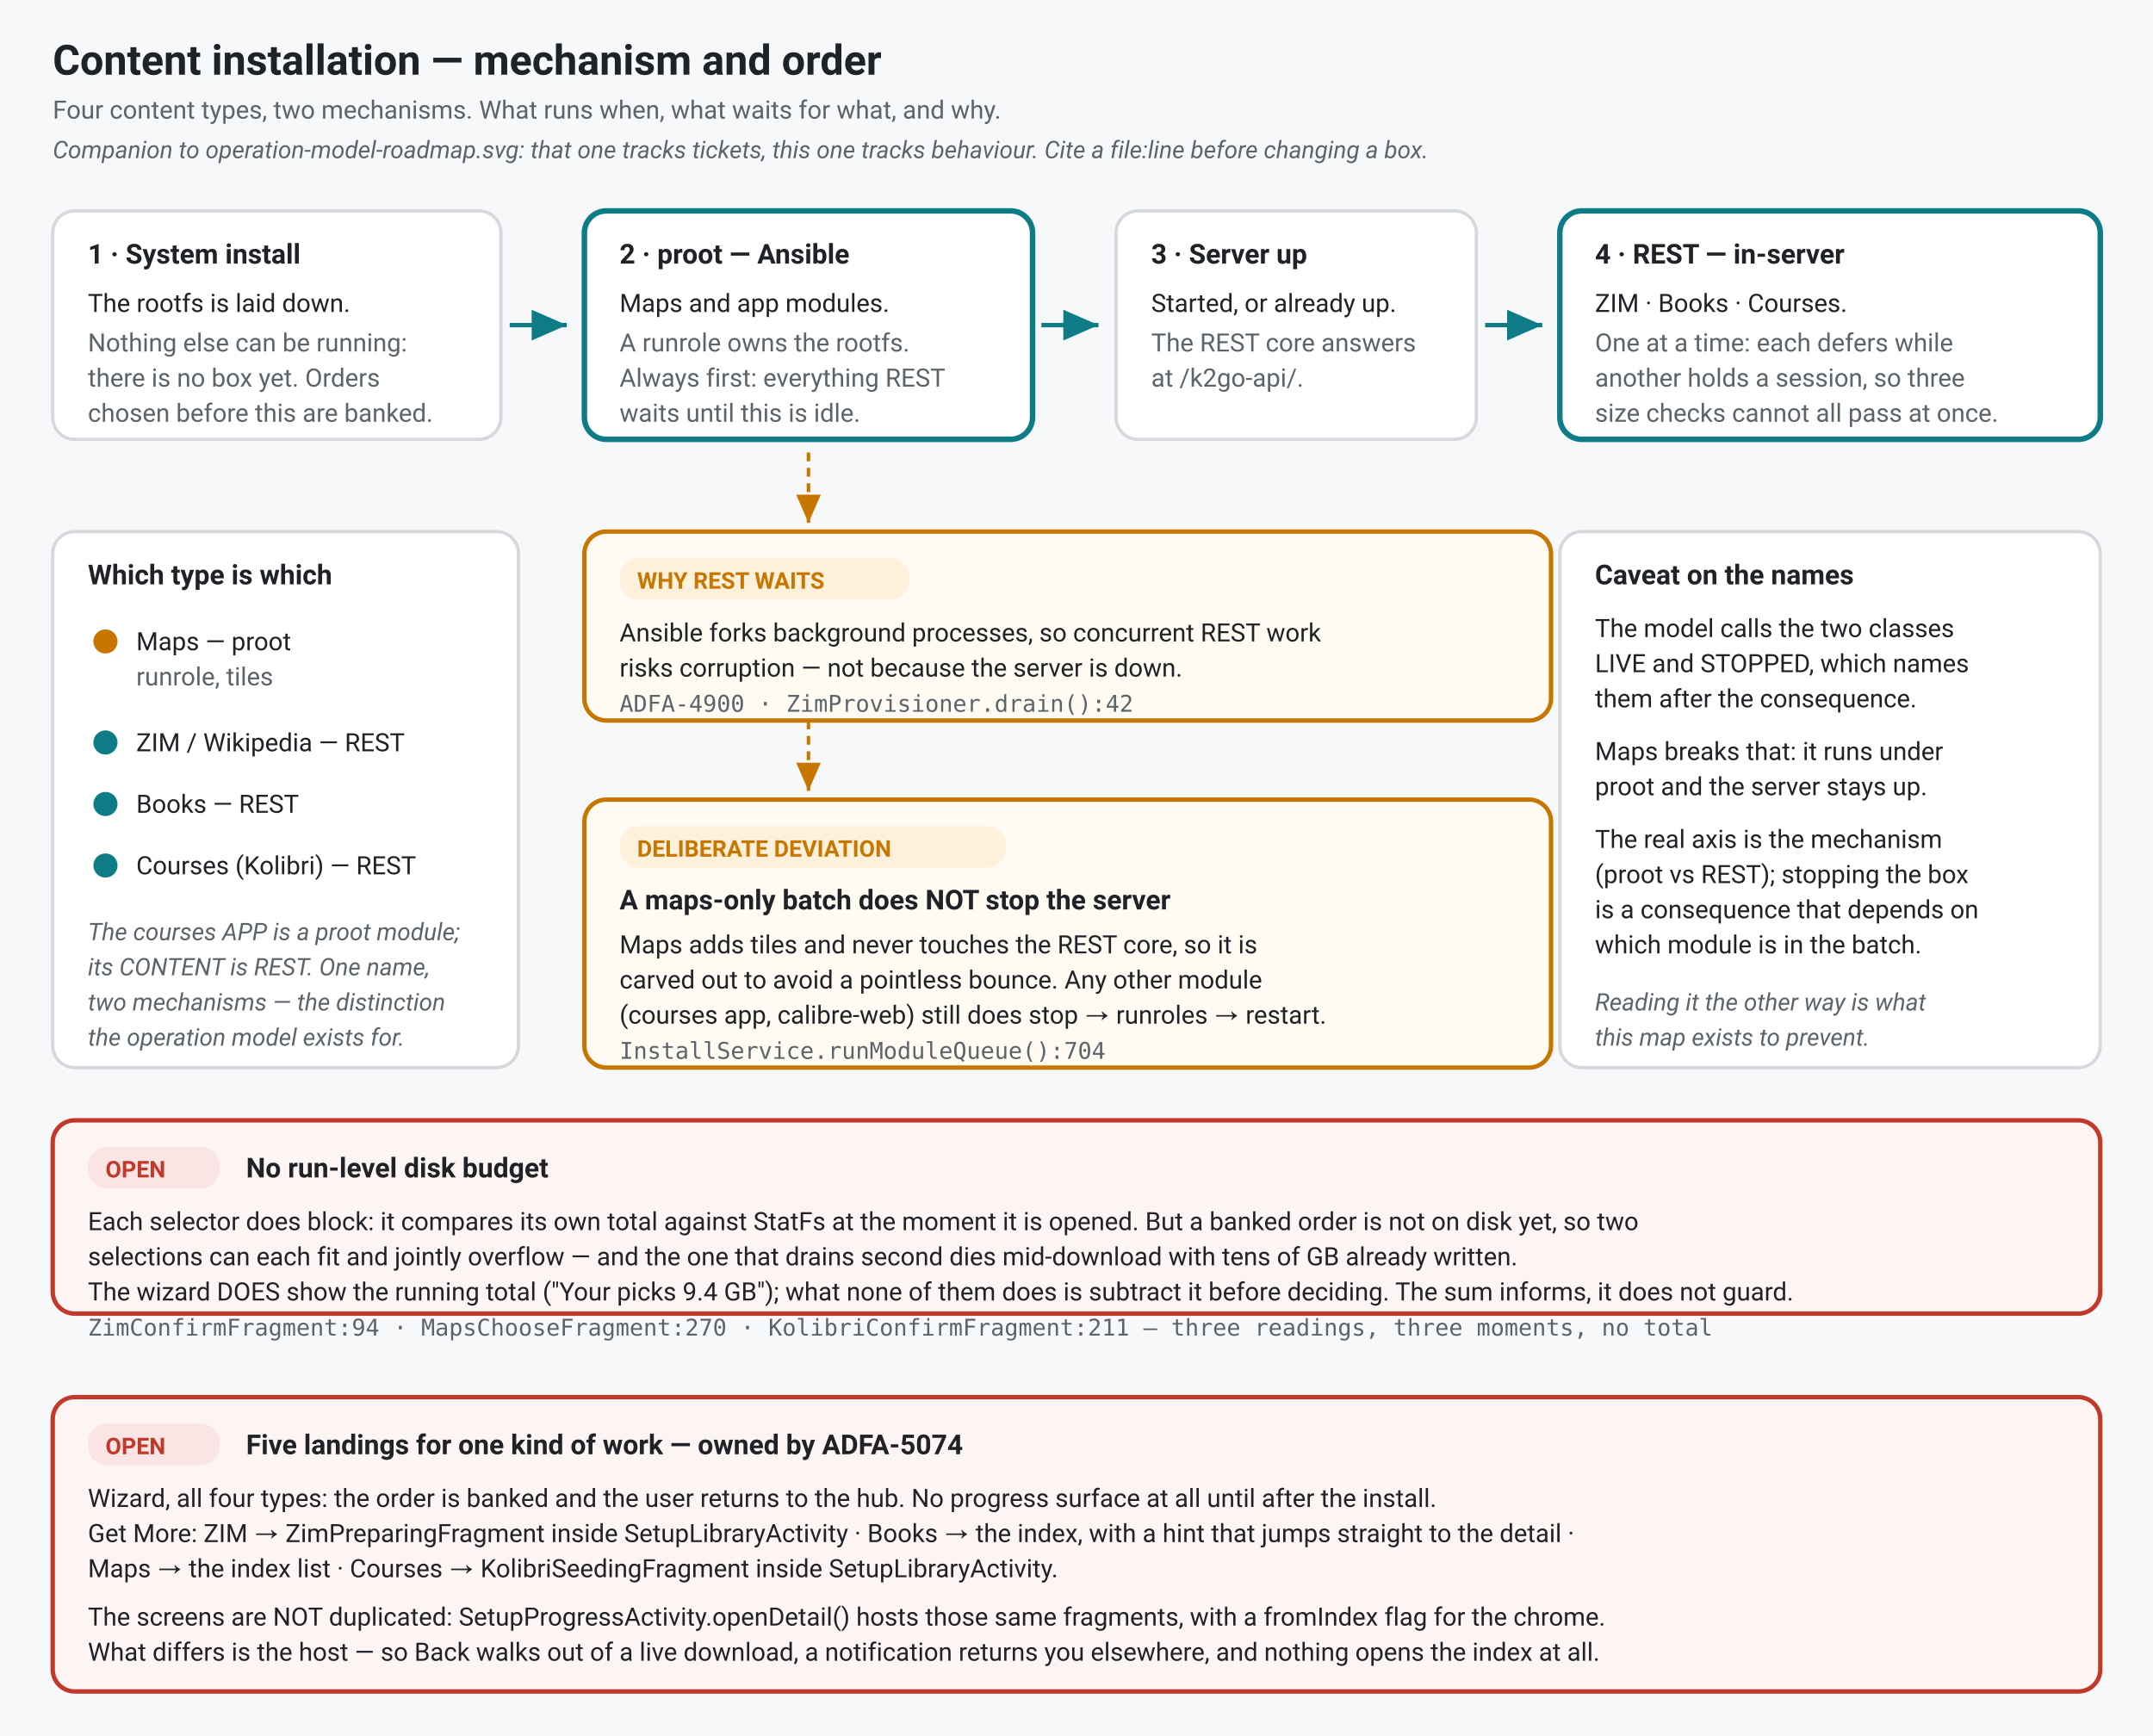
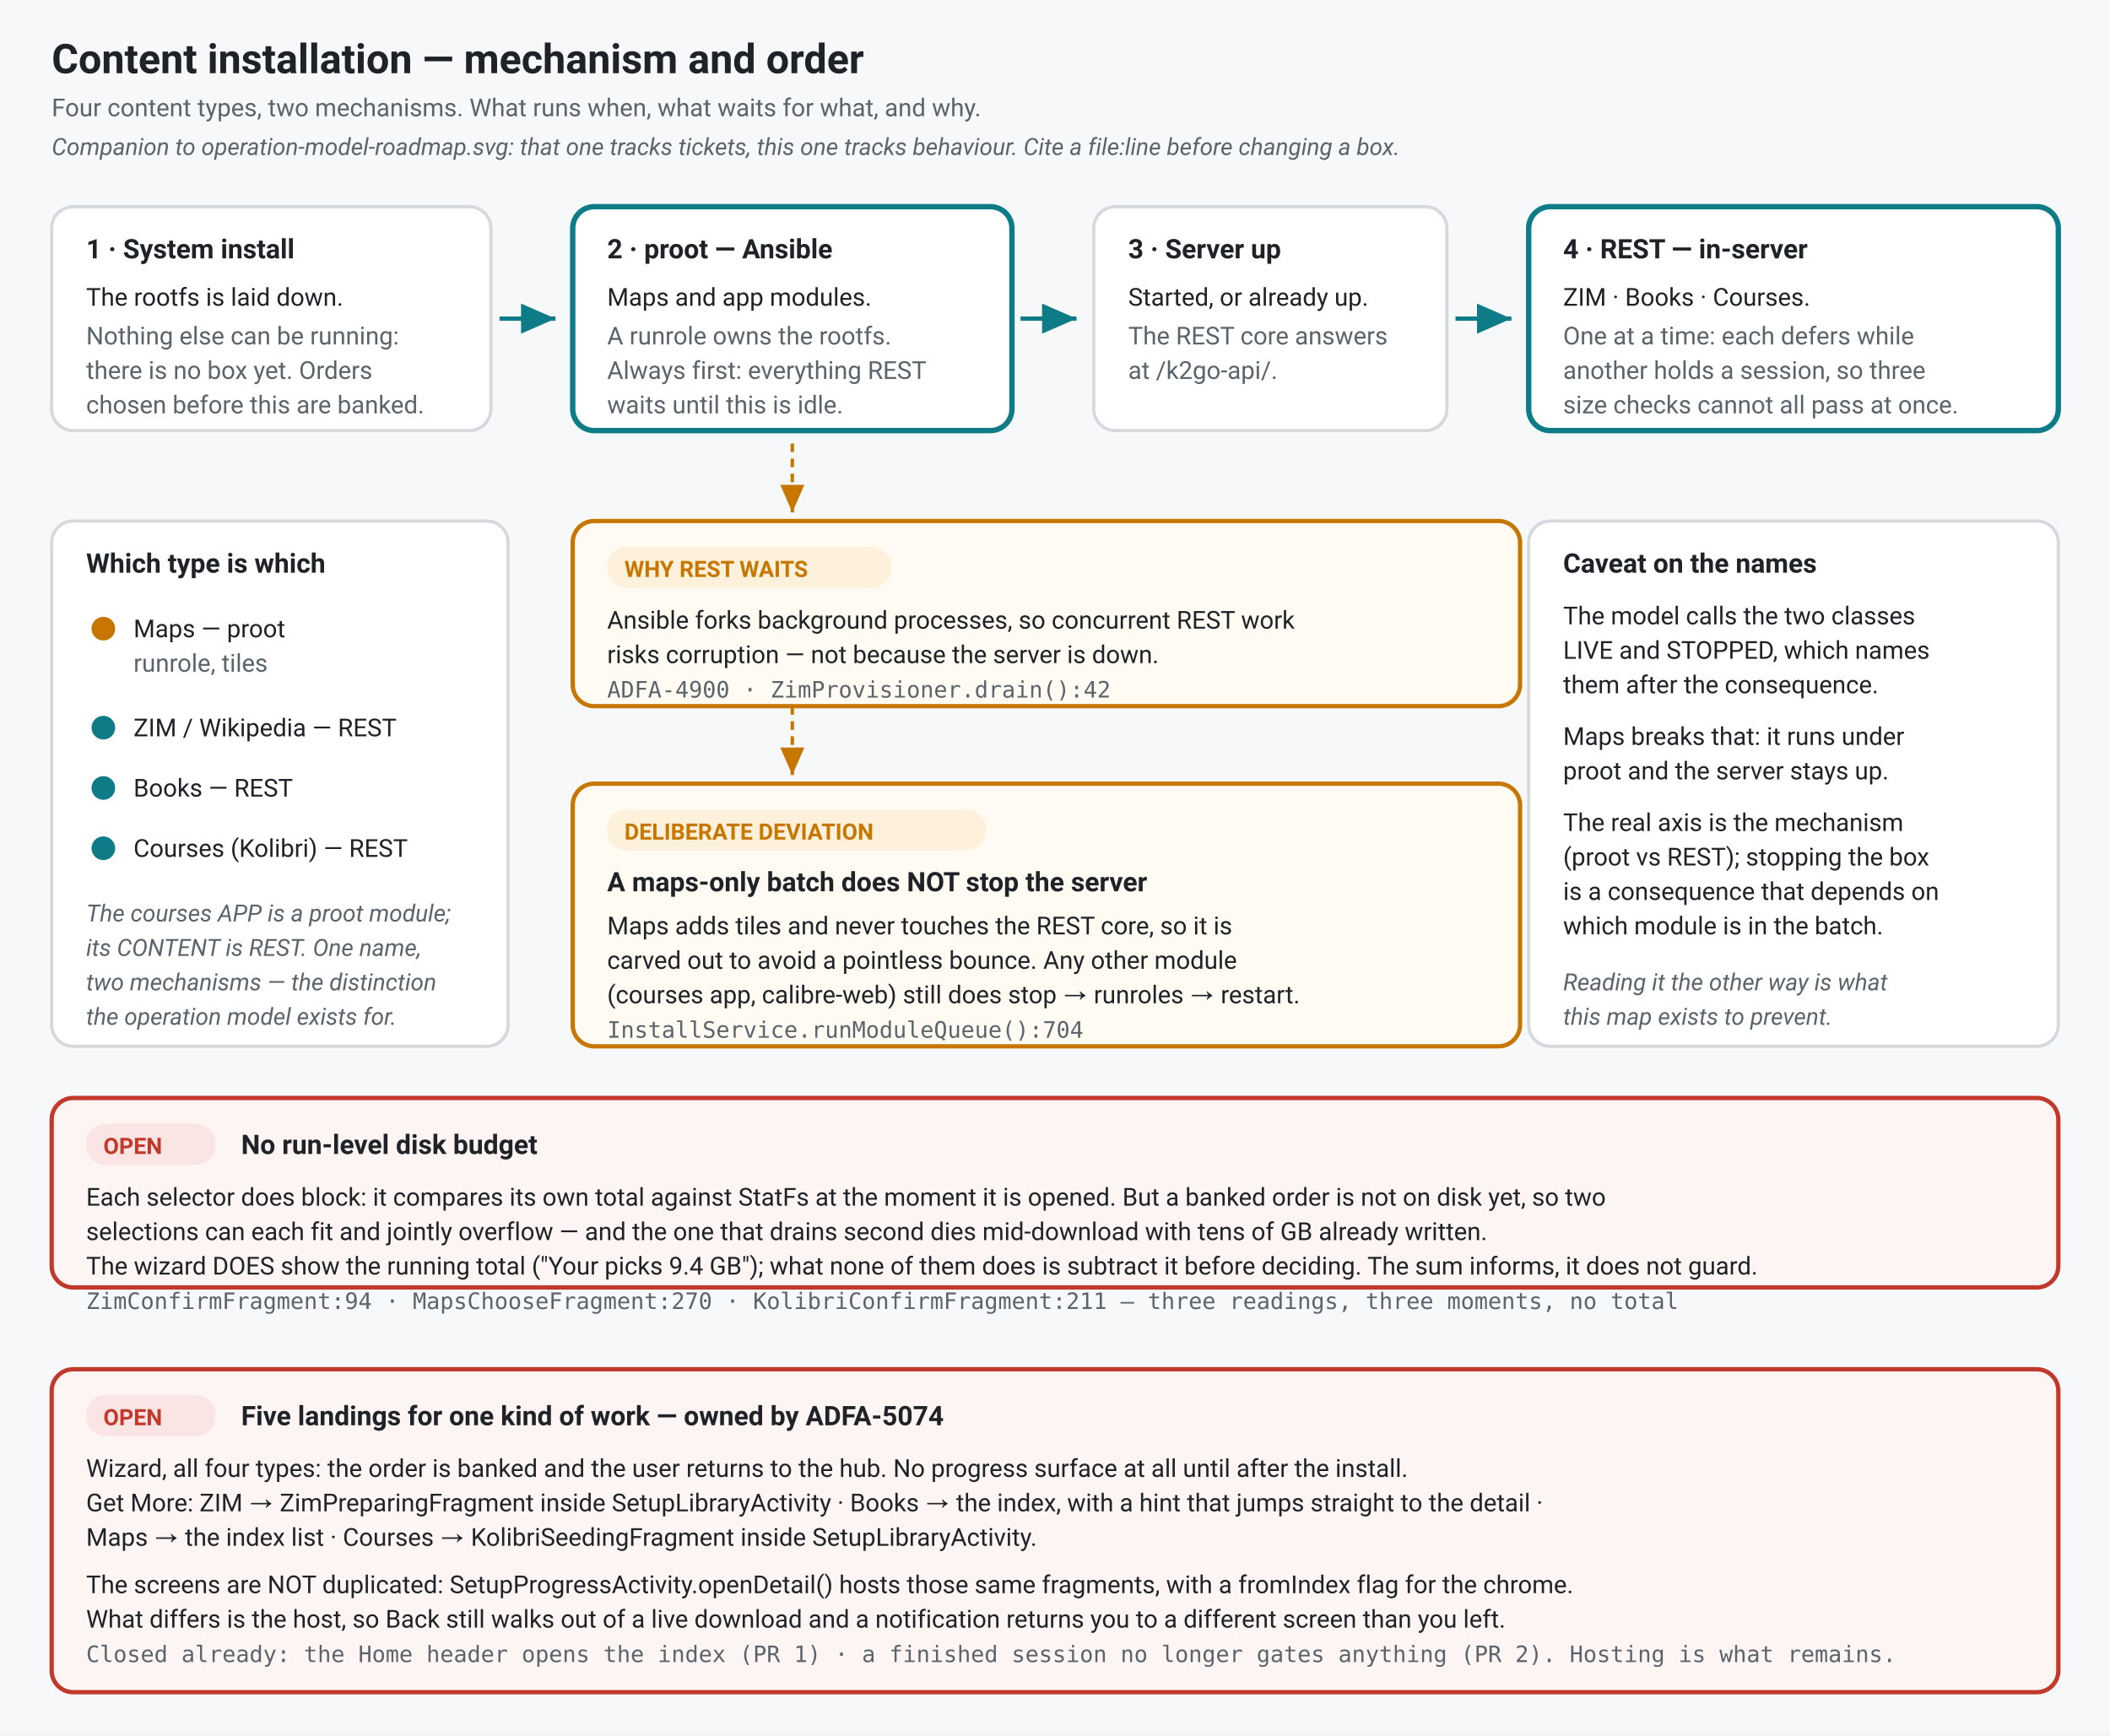
- <svg xmlns="http://www.w3.org/2000/svg" viewBox="0 0 980 790" width="980" height="790" font-family="Segoe UI, Roboto, Helvetica, Arial, sans-serif">
+ <svg xmlns="http://www.w3.org/2000/svg" viewBox="0 0 980 806" width="980" height="806" font-family="Segoe UI, Roboto, Helvetica, Arial, sans-serif">
  <style>
  .bg    { fill: #F7F8F9; }
  .card  { fill: #FFFFFF; stroke: #D5D8DC; stroke-width: 1.5; rx: 10; }
  .card-hi { fill: #FFFFFF; stroke: #0E7C86; stroke-width: 2.5; rx: 10; }
  .card-warn { fill: #FFFBF3; stroke: #C77700; stroke-width: 2; rx: 10; }
  .card-open { fill: #FDF4F4; stroke: #C0392B; stroke-width: 2; rx: 10; }
  .h1    { font-size: 19px; font-weight: 700; fill: #1F2328; }
  .h2    { font-size: 14.5px; font-weight: 700; fill: #1F2328; }
  .h3    { font-size: 12.5px; font-weight: 700; fill: #1F2328; }
  .sub   { font-size: 11.5px; fill: #5B636B; }
  .item  { font-size: 11.5px; fill: #1F2328; }
  .note  { font-size: 11px; fill: #5B636B; font-style: italic; }
  .code  { font-size: 10.5px; fill: #5B636B; font-family: Consolas, monospace; }
  .lnk   { stroke: #0E7C86; stroke-width: 2; fill: none; }
  .lnkw  { stroke: #C77700; stroke-width: 1.6; fill: none; stroke-dasharray: 4 3; }
  .chip  { rx: 9; }
  .chiptx{ font-size: 10.5px; font-weight: 700; }
</style>
  <defs>
    <marker id="a" markerWidth="9" markerHeight="9" refX="8" refY="4.5" orient="auto">
      <path d="M0,1 L8,4.5 L0,8 Z" fill="#0E7C86" />
    </marker>
    <marker id="aw" markerWidth="9" markerHeight="9" refX="8" refY="4.5" orient="auto">
      <path d="M0,1 L8,4.5 L0,8 Z" fill="#C77700" />
    </marker>
  </defs>
-   <rect class="bg" x="0" y="0" width="980" height="790" />
+   <rect class="bg" x="0" y="0" width="980" height="806" />
  <text class="h1" x="24" y="34">Content installation — mechanism and order</text>
  <text class="sub" x="24" y="54">Four content types, two mechanisms. What runs when, what waits for what, and why.</text>
  <text class="note" x="24" y="72">Companion to operation-model-roadmap.svg: that one tracks tickets, this one tracks behaviour. Cite a file:line before changing a box.</text>
  <rect class="card" x="24" y="96" width="204" height="104" />
  <text class="h3" x="40" y="120">1 · System install</text>
  <text class="item" x="40" y="142">The rootfs is laid down.</text>
  <text class="sub" x="40" y="160">Nothing else can be running:</text>
  <text class="sub" x="40" y="176">there is no box yet. Orders</text>
  <text class="sub" x="40" y="192">chosen before this are banked.</text>
  <path class="lnk" d="M232,148 L258,148" marker-end="url(#a)" />
  <rect class="card-hi" x="266" y="96" width="204" height="104" />
  <text class="h3" x="282" y="120">2 · proot — Ansible</text>
  <text class="item" x="282" y="142">Maps and app modules.</text>
  <text class="sub" x="282" y="160">A runrole owns the rootfs.</text>
  <text class="sub" x="282" y="176">Always first: everything REST</text>
  <text class="sub" x="282" y="192">waits until this is idle.</text>
  <path class="lnk" d="M474,148 L500,148" marker-end="url(#a)" />
  <rect class="card" x="508" y="96" width="164" height="104" />
  <text class="h3" x="524" y="120">3 · Server up</text>
  <text class="item" x="524" y="142">Started, or already up.</text>
  <text class="sub" x="524" y="160">The REST core answers</text>
  <text class="sub" x="524" y="176">at /k2go-api/.</text>
  <path class="lnk" d="M676,148 L702,148" marker-end="url(#a)" />
  <rect class="card-hi" x="710" y="96" width="246" height="104" />
  <text class="h3" x="726" y="120">4 · REST — in-server</text>
  <text class="item" x="726" y="142">ZIM · Books · Courses.</text>
  <text class="sub" x="726" y="160">One at a time: each defers while</text>
  <text class="sub" x="726" y="176">another holds a session, so three</text>
  <text class="sub" x="726" y="192">size checks cannot all pass at once.</text>
  <path class="lnkw" d="M368,206 L368,238" marker-end="url(#aw)" />
  <rect class="card-warn" x="266" y="242" width="440" height="86" />
  <rect class="chip" x="282" y="254" width="132" height="19" fill="#FDF1DC" stroke="none" />
  <text class="chiptx" x="290" y="268" fill="#C77700">WHY REST WAITS</text>
  <text class="item" x="282" y="292">Ansible forks background processes, so concurrent REST work</text>
  <text class="item" x="282" y="308">risks corruption — not because the server is down.</text>
  <text class="code" x="282" y="324">ADFA-4900 · ZimProvisioner.drain():42</text>
  <path class="lnkw" d="M368,328 L368,360" marker-end="url(#aw)" />
  <rect class="card-warn" x="266" y="364" width="440" height="122" />
  <rect class="chip" x="282" y="376" width="176" height="19" fill="#FDF1DC" stroke="none" />
  <text class="chiptx" x="290" y="390" fill="#C77700">DELIBERATE DEVIATION</text>
  <text class="h3" x="282" y="414">A maps-only batch does NOT stop the server</text>
  <text class="item" x="282" y="434">Maps adds tiles and never touches the REST core, so it is</text>
  <text class="item" x="282" y="450">carved out to avoid a pointless bounce. Any other module</text>
  <text class="item" x="282" y="466">(courses app, calibre-web) still does stop → runroles → restart.</text>
  <text class="code" x="282" y="482">InstallService.runModuleQueue():704</text>
  <rect class="card-open" x="24" y="510" width="932" height="88" />
  <rect class="chip" x="40" y="522" width="60" height="19" fill="#FBE4E4" stroke="none" />
  <text class="chiptx" x="48" y="536" fill="#C0392B">OPEN</text>
  <text class="h3" x="112" y="536">No run-level disk budget</text>
  <text class="item" x="40" y="560">Each selector does block: it compares its own total against StatFs at the moment it is opened. But a banked order is not on disk yet, so two</text>
  <text class="item" x="40" y="576">selections can each fit and jointly overflow — and the one that drains second dies mid-download with tens of GB already written.</text>
  <text class="item" x="40" y="592">The wizard DOES show the running total ("Your picks 9.4 GB"); what none of them does is subtract it before deciding. The sum informs, it does not guard.</text>
  <text class="code" x="40" y="608">ZimConfirmFragment:94 · MapsChooseFragment:270 · KolibriConfirmFragment:211 — three readings, three moments, no total</text>
-   <rect class="card-open" x="24" y="636" width="932" height="134" />
+   <rect class="card-open" x="24" y="636" width="932" height="150" />
  <rect class="chip" x="40" y="648" width="60" height="19" fill="#FBE4E4" stroke="none" />
  <text class="chiptx" x="48" y="662" fill="#C0392B">OPEN</text>
  <text class="h3" x="112" y="662">Five landings for one kind of work — owned by ADFA-5074</text>
  <text class="item" x="40" y="686">Wizard, all four types: the order is banked and the user returns to the hub. No progress surface at all until after the install.</text>
  <text class="item" x="40" y="702">Get More: ZIM → ZimPreparingFragment inside SetupLibraryActivity · Books → the index, with a hint that jumps straight to the detail ·</text>
  <text class="item" x="40" y="718">Maps → the index list · Courses → KolibriSeedingFragment inside SetupLibraryActivity.</text>
  <text class="item" x="40" y="740">The screens are NOT duplicated: SetupProgressActivity.openDetail() hosts those same fragments, with a fromIndex flag for the chrome.</text>
-   <text class="item" x="40" y="756">What differs is the host — so Back walks out of a live download, a notification returns you elsewhere, and nothing opens the index at all.</text>
+   <text class="item" x="40" y="756">What differs is the host, so Back still walks out of a live download and a notification returns you to a different screen than you left.</text>
+   <text class="code" x="40" y="772">Closed already: the Home header opens the index (PR 1) · a finished session no longer gates anything (PR 2). Hosting is what remains.</text>
  <rect class="card" x="24" y="242" width="212" height="244" />
  <text class="h3" x="40" y="266">Which type is which</text>
  <circle cx="48" cy="292" r="5.5" fill="#C77700" />
  <text class="item" x="62" y="296">Maps — proot</text>
  <text class="sub" x="62" y="312">runrole, tiles</text>
  <circle cx="48" cy="338" r="5.5" fill="#0E7C86" />
  <text class="item" x="62" y="342">ZIM / Wikipedia — REST</text>
  <circle cx="48" cy="366" r="5.5" fill="#0E7C86" />
  <text class="item" x="62" y="370">Books — REST</text>
  <circle cx="48" cy="394" r="5.5" fill="#0E7C86" />
  <text class="item" x="62" y="398">Courses (Kolibri) — REST</text>
  <text class="note" x="40" y="428">The courses APP is a proot module;</text>
  <text class="note" x="40" y="444">its CONTENT is REST. One name,</text>
  <text class="note" x="40" y="460">two mechanisms — the distinction</text>
  <text class="note" x="40" y="476">the operation model exists for.</text>
  <rect class="card" x="710" y="242" width="246" height="244" />
  <text class="h3" x="726" y="266">Caveat on the names</text>
  <text class="item" x="726" y="290">The model calls the two classes</text>
  <text class="item" x="726" y="306">LIVE and STOPPED, which names</text>
  <text class="item" x="726" y="322">them after the consequence.</text>
  <text class="item" x="726" y="346">Maps breaks that: it runs under</text>
  <text class="item" x="726" y="362">proot and the server stays up.</text>
  <text class="item" x="726" y="386">The real axis is the mechanism</text>
  <text class="item" x="726" y="402">(proot vs REST); stopping the box</text>
  <text class="item" x="726" y="418">is a consequence that depends on</text>
  <text class="item" x="726" y="434">which module is in the batch.</text>
  <text class="note" x="726" y="460">Reading it the other way is what</text>
  <text class="note" x="726" y="476">this map exists to prevent.</text>
</svg>
